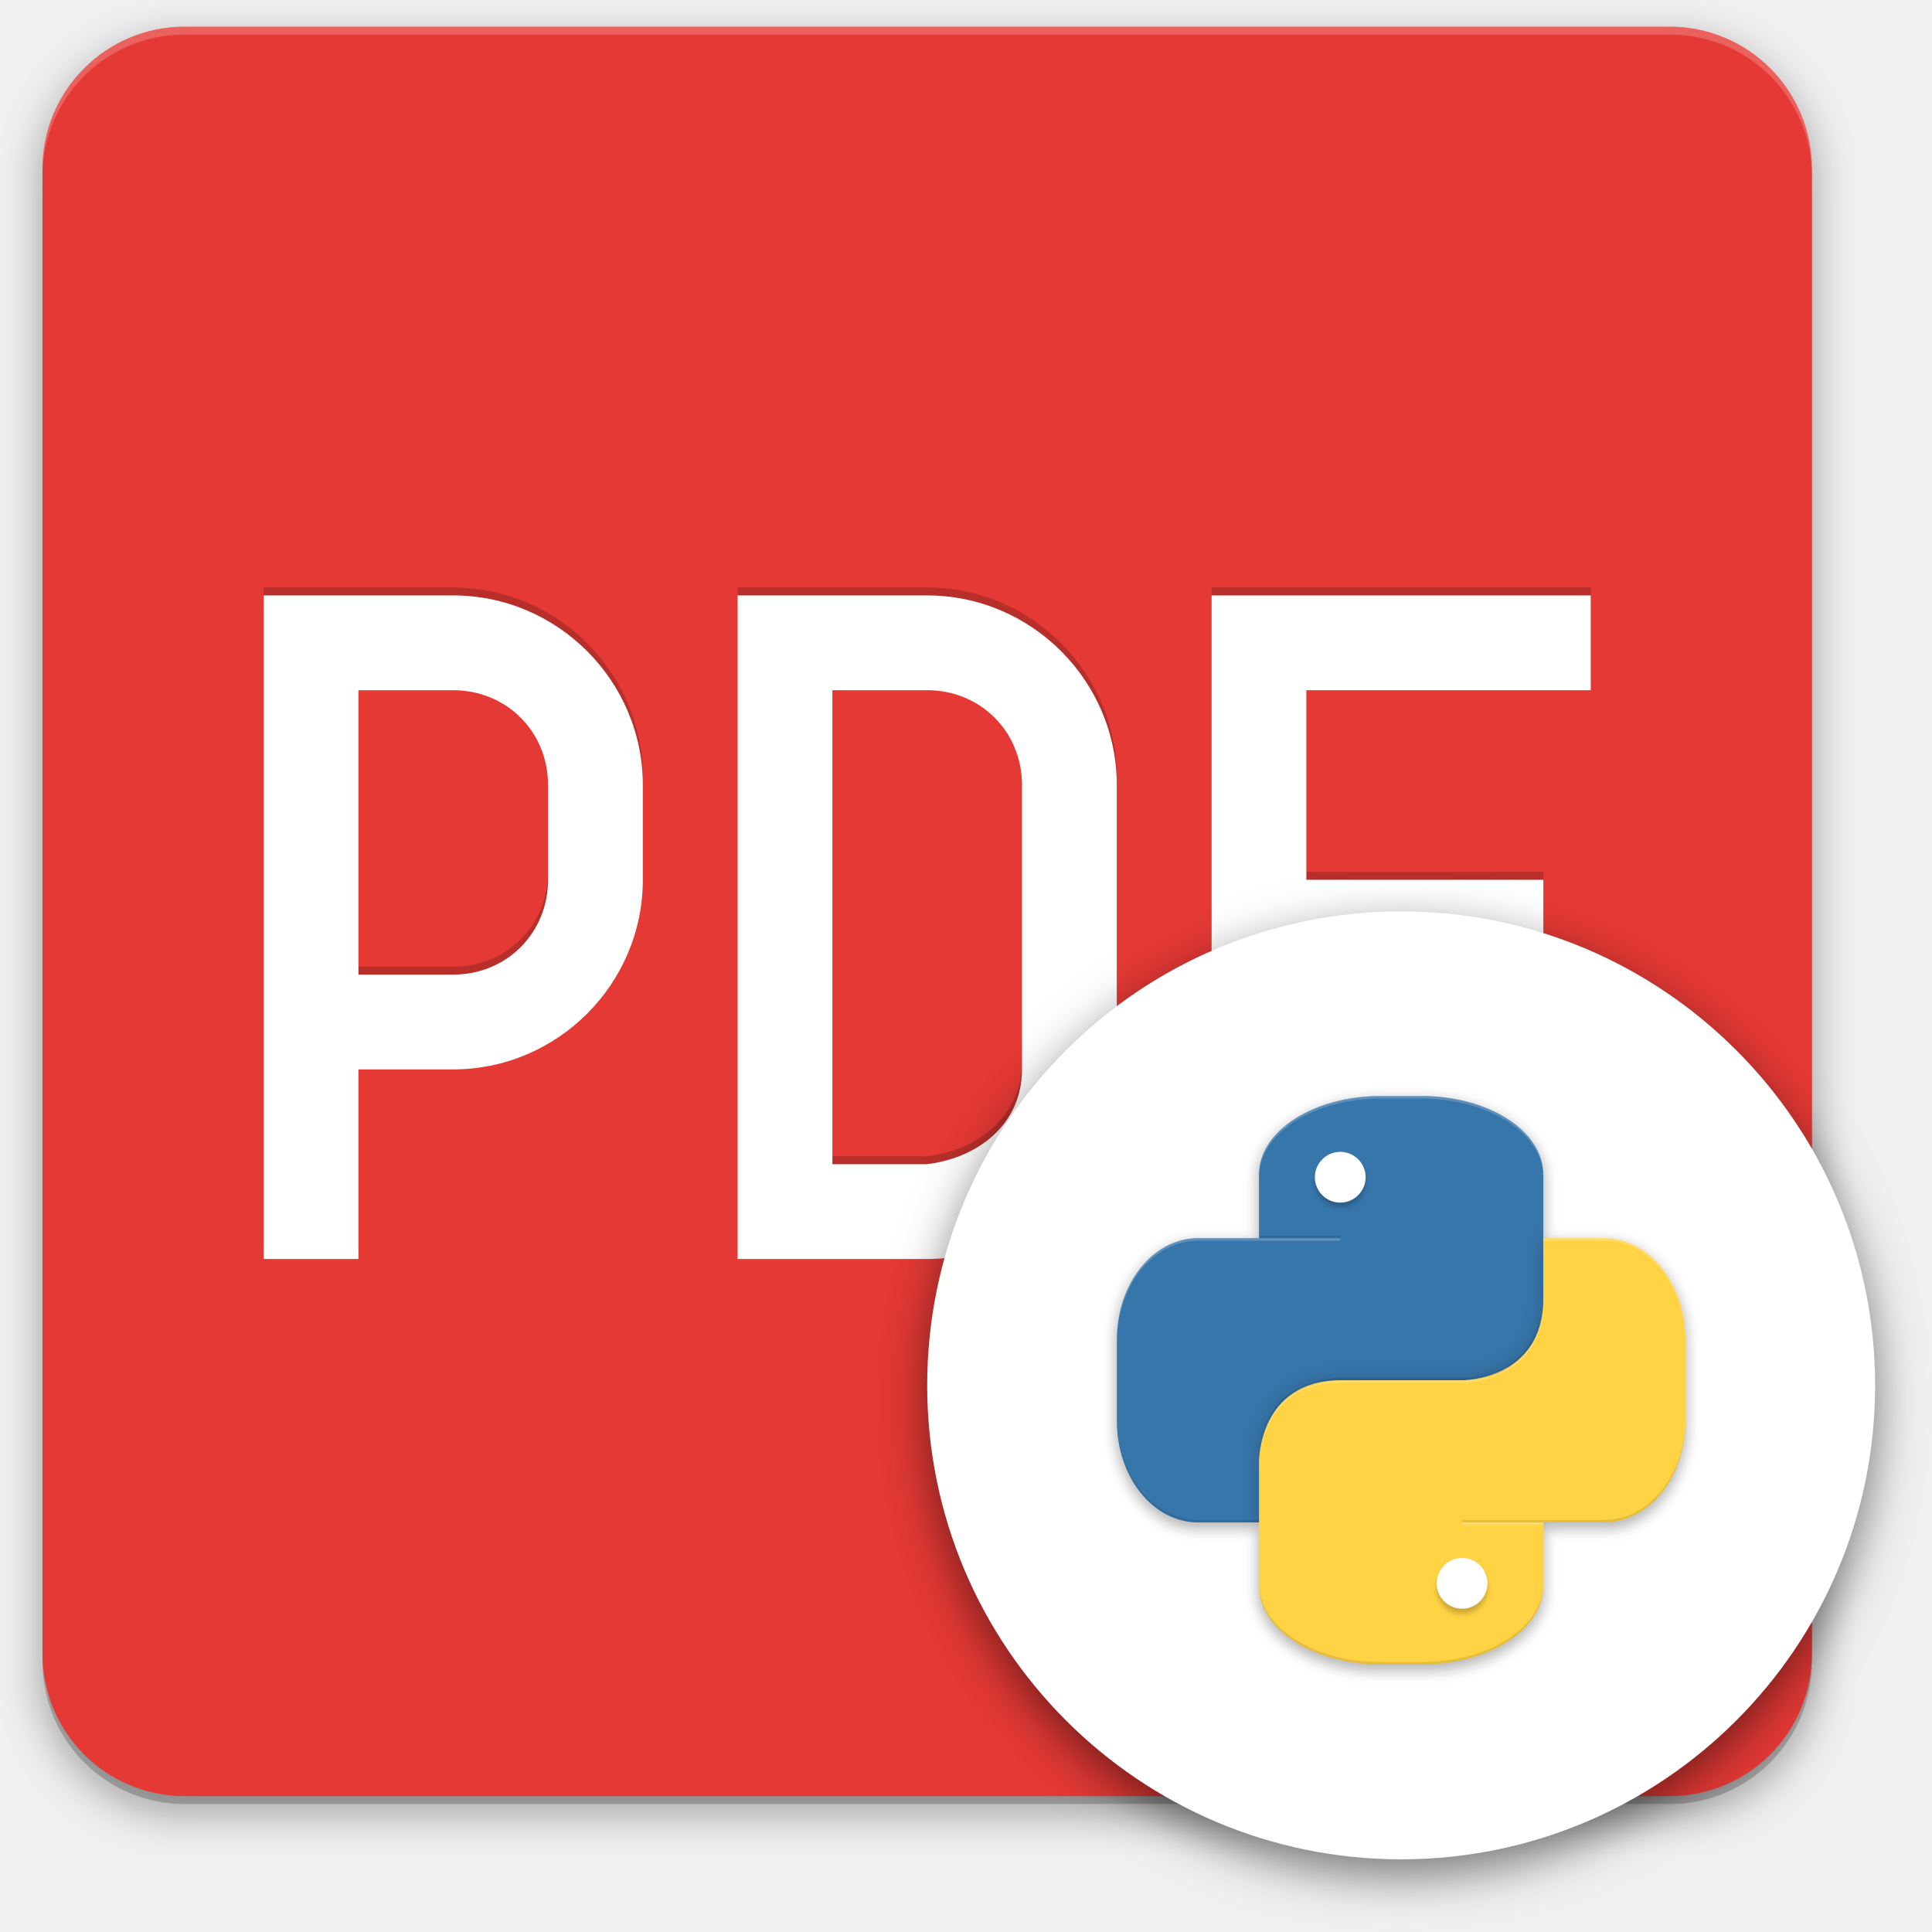
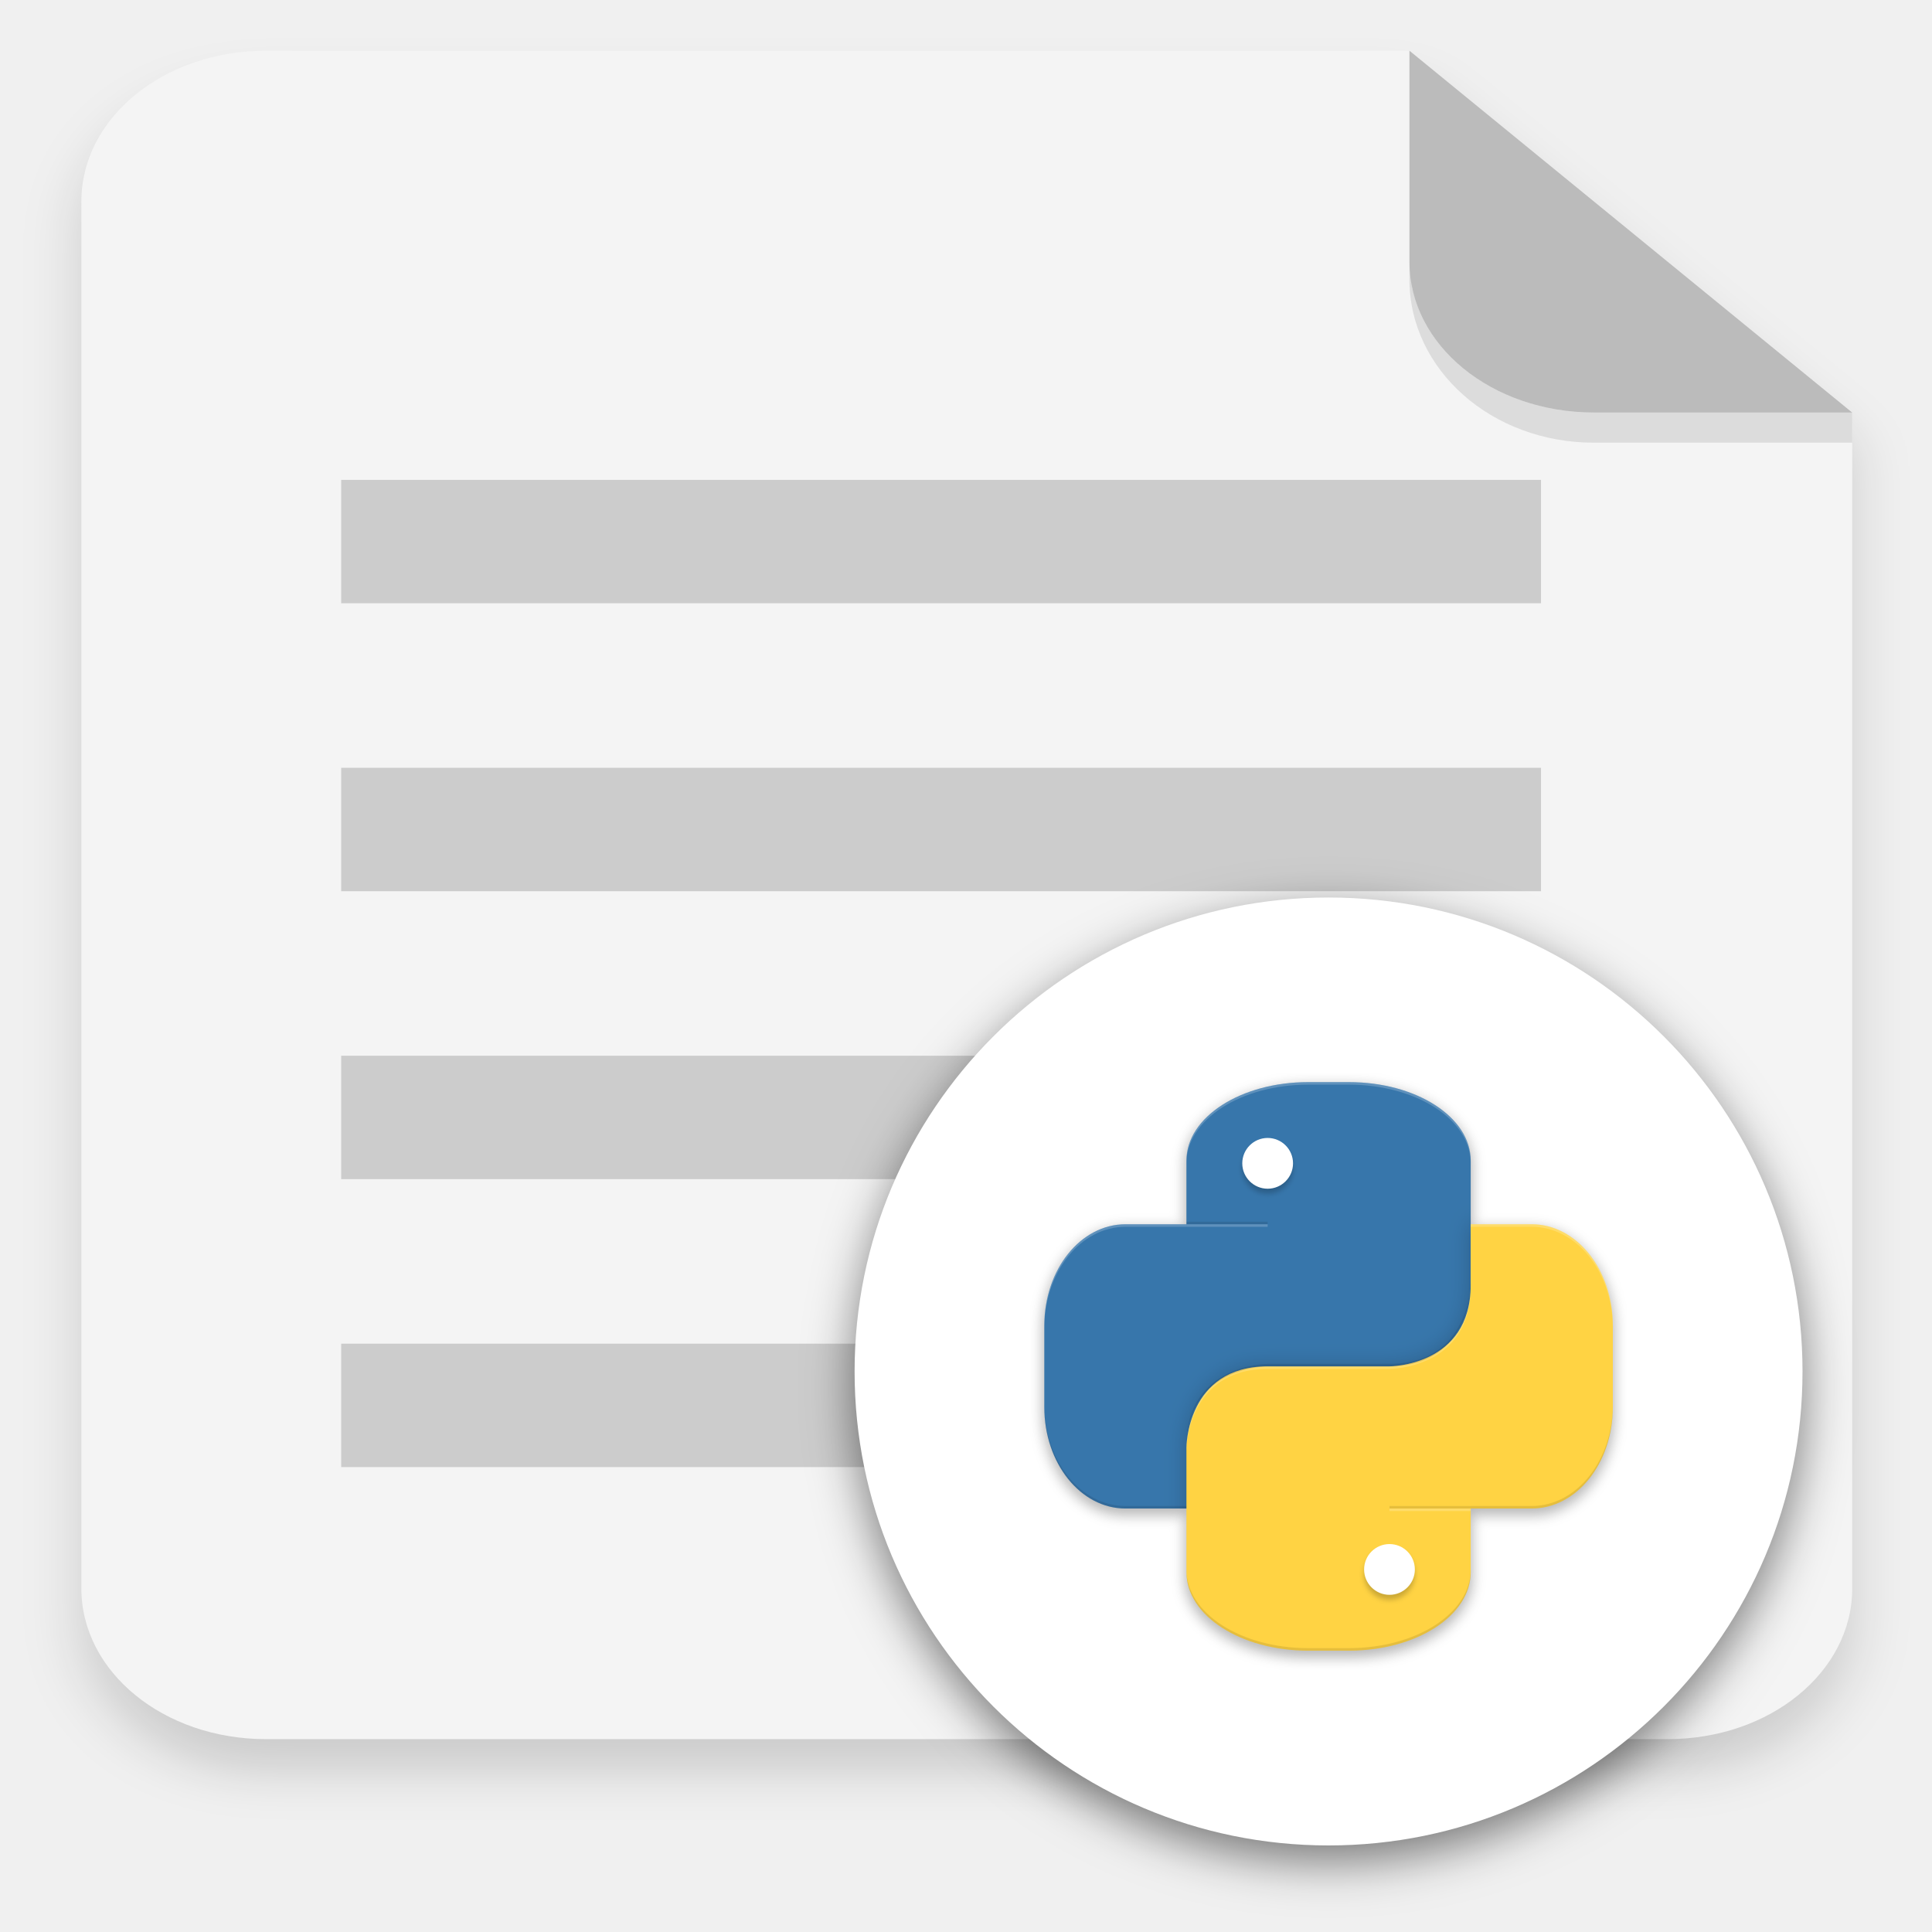
- <svg xmlns="http://www.w3.org/2000/svg" id="svg1853" version="1.0" enable-background="new" height="64" width="64">
+ <svg xmlns="http://www.w3.org/2000/svg" width="64" height="64" enable-background="new" version="1.0" id="svg1853">
  <defs id="defs1817">
-     <filter color-interpolation-filters="sRGB" height="1.048" width="1.048" y="-0.024" x="-0.024" id="a">
-       <feGaussianBlur id="feGaussianBlur1811" stdDeviation="4.48" />
+     <filter id="a" x="-0.024" y="-0.024" width="1.048" height="1.048" color-interpolation-filters="sRGB">
+       <feGaussianBlur stdDeviation="4.48" id="feGaussianBlur1811" />
    </filter>
-     <filter color-interpolation-filters="sRGB" height="1.12" width="1.12" y="-0.06" x="-0.06" id="b">
-       <feGaussianBlur id="feGaussianBlur1814" stdDeviation="6" />
+     <filter id="b" x="-0.06" y="-0.06" width="1.12" height="1.12" color-interpolation-filters="sRGB">
+       <feGaussianBlur stdDeviation="6" id="feGaussianBlur1814" />
    </filter>
-     <filter id="a-3" x="-0.024" y="-0.024" width="1.048" height="1.048" color-interpolation-filters="sRGB">
-       <feGaussianBlur stdDeviation="4.48" id="feGaussianBlur1980" />
+     <filter color-interpolation-filters="sRGB" height="1.048" width="1.048" y="-0.024" x="-0.024" id="a-3">
+       <feGaussianBlur id="feGaussianBlur1980" stdDeviation="4.48" />
    </filter>
-     <filter id="filter2618" x="-0.024" y="-0.024" width="1.048" height="1.048" color-interpolation-filters="sRGB">
-       <feGaussianBlur stdDeviation="4.48" id="feGaussianBlur2616" />
+     <filter color-interpolation-filters="sRGB" height="1.048" width="1.048" y="-0.024" x="-0.024" id="filter2618">
+       <feGaussianBlur id="feGaussianBlur2616" stdDeviation="4.48" />
    </filter>
    <clipPath id="e">
-       <path d="m 448,-196 c -53.184,0 -96,27.589 -96,61.857 V -84 h -48 c -35.456,0 -64,35.68 -64,80 v 64 c 0,44.32 28.544,80 64,80 h 272 v -274.14 c 0,-34.269 -42.816,-61.857 -96,-61.857 z" fill="#3776ab" id="path1986" />
+       <path id="path1986" fill="#3776ab" d="m 448,-196 c -53.184,0 -96,27.589 -96,61.857 V -84 h -48 c -35.456,0 -64,35.68 -64,80 v 64 c 0,44.32 28.544,80 64,80 h 272 v -274.14 c 0,-34.269 -42.816,-61.857 -96,-61.857 z" />
    </clipPath>
-     <filter id="d" x="-0.06" y="-0.06" width="1.12" height="1.12" color-interpolation-filters="sRGB">
-       <feGaussianBlur stdDeviation="8.4" id="feGaussianBlur1983" />
+     <filter color-interpolation-filters="sRGB" height="1.12" width="1.12" y="-0.06" x="-0.06" id="d">
+       <feGaussianBlur id="feGaussianBlur1983" stdDeviation="8.4" />
    </filter>
-     <filter id="c" x="-0.12" y="-0.12" width="1.24" height="1.24" color-interpolation-filters="sRGB">
-       <feGaussianBlur stdDeviation="2" id="feGaussianBlur1989" />
+     <filter color-interpolation-filters="sRGB" height="1.24" width="1.24" y="-0.12" x="-0.12" id="c">
+       <feGaussianBlur id="feGaussianBlur1989" stdDeviation="2" />
    </filter>
-     <filter id="b-6" x="-0.12" y="-0.12" width="1.24" height="1.24" color-interpolation-filters="sRGB">
-       <feGaussianBlur stdDeviation="2" id="feGaussianBlur1992" />
+     <filter color-interpolation-filters="sRGB" height="1.24" width="1.24" y="-0.12" x="-0.12" id="b-6">
+       <feGaussianBlur id="feGaussianBlur1992" stdDeviation="2" />
+     </filter>
+     <filter id="a-36" x="-0.039" y="-0.033" width="1.078" height="1.067" color-interpolation-filters="sRGB">
+       <feGaussianBlur stdDeviation="0.206" id="feGaussianBlur2" />
    </filter>
  </defs>
-   <g id="g917" transform="matrix(0.1308387,0,0,0.1308387,-2.780062,-3.14641)">
-     <rect transform="matrix(0,-1,-1,0,-208,226.8)" x="-256" y="-688" width="448" height="448" rx="36" ry="36" enable-background="new" filter="url(#a)" opacity="0.2" id="rect1819" />
-     <rect transform="matrix(0,-1,-1,0,0,0)" x="-480.8" y="-480" width="448" height="448" rx="36" ry="36" enable-background="new" opacity="0.2" id="rect1821" />
-     <rect transform="matrix(0,-1,-1,0,-208,226.8)" x="-256" y="-688" width="448" height="448" rx="36" ry="36" enable-background="new" filter="url(#a)" opacity="0.1" stroke="#000000" stroke-width="8" id="rect1823" />
-     <rect transform="matrix(0,-1,-1,0,0,0)" x="-478.8" y="-480" width="448" height="448" rx="36" ry="36" enable-background="new" fill="#e53935" id="rect1825" />
-     <path d="m 68,30.8 c -19.944,0 -36,16.056 -36,36 v 2 c 0,-19.944 16.056,-36 36,-36 h 376 c 19.944,0 36,16.056 36,36 v -2 c 0,-19.944 -16.056,-36 -36,-36 z" enable-background="new" fill="#ffffff" opacity="0.2" id="path1827" />
-     <path d="m 88,172.8 v 168 h 24 v -48 h 24 c 26.384,0 48,-21.616 48,-48 v -24 c 0,-26.384 -21.616,-48 -48,-48 z m 24,24 h 24 c 13.504,0 24,10.496 24,24 v 24 c 0,13.504 -10.496,24 -24,24 h -24 z" enable-background="new" opacity="0.2" id="path1829" />
-     <path d="m 328,340.8 h 24 v -72 h 60 v -24 h -60 v -48 h 72 v -24 h -96 z" enable-background="new" opacity="0.2" id="path1831" />
-     <path d="m 208,172.8 v 168 h 48 c 26.384,0 48,-21.616 48,-48 v -72 c 0,-26.384 -21.616,-48 -48,-48 z m 24,24 h 24 c 13.504,0 24,10.496 24,24 v 72 c 0,13.504 -10.601,22.325 -24,24 h -24 z" enable-background="new" opacity="0.2" id="path1833" />
-     <g fill="#ffffff" id="g1841" transform="translate(-208,226.8)">
-       <path d="m 296,-52 v 168 h 24 V 68 h 24 c 26.384,0 48,-21.616 48,-48 V -4 c 0,-26.384 -21.616,-48 -48,-48 z m 24,24 h 24 c 13.504,0 24,10.496 24,24 v 24 c 0,13.504 -10.496,24 -24,24 h -24 z" enable-background="new" id="path1835" />
-       <path d="m 536,116 h 24 V 44 h 60 V 20 h -60 v -48 h 72 v -24 h -96 z" enable-background="new" id="path1837" />
-       <path d="m 416,-52 v 168 h 48 c 26.384,0 48,-21.616 48,-48 V -4 c 0,-26.384 -21.616,-48 -48,-48 z m 24,24 h 24 c 13.504,0 24,10.496 24,24 v 72 c 0,13.504 -10.601,22.325 -24,24 h -24 z" enable-background="new" id="path1839" />
+   <g id="g866" transform="matrix(1.222133,0,0,1.183792,-7.082133,-13.62453)">
+     <path id="path7" style="paint-order:stroke fill markers;filter:url(#a-36)" stroke-width="0.265" opacity="0.15" filter="url(#a)" fill-rule="evenodd" d="m 3.439,1.354 c -0.733,0 -1.323,0.59 -1.323,1.323 v 12.171 c 0,0.733 0.59,1.323 1.323,1.323 h 10.054 c 0.733,0 1.323,-0.59 1.323,-1.323 V 4.529 l -3.175,-3.175 z" transform="matrix(3.7796,0,0,3.188772,0,9.554345)" />
+     <g id="g13" fill-rule="evenodd" transform="matrix(3.7796,0,0,3.188772,0,9.554345)">
+       <path id="path9" style="paint-order:stroke fill markers" fill="#f4f4f4" d="M 13,4 C 10.23,4 8,6.23 8,9 v 46 c 0,2.77 2.23,5 5,5 h 38 c 2.77,0 5,-2.23 5,-5 V 16 L 44,4 Z" transform="scale(0.26458)" />
+       <path id="path11" style="paint-order:stroke fill markers" fill="#bbbbbb" d="M 14.816,4.233 11.641,1.058 v 1.852 c 0,0.733 0.59,1.323 1.323,1.323 z" />
    </g>
-     <circle transform="matrix(-1,0,0,1,-208,226.8)" cx="-584" cy="152" r="120" enable-background="new" filter="url(#b)" opacity="0.5" id="circle1843" />
-     <circle transform="scale(-1,1)" cx="-376" cy="374.8" r="120" enable-background="new" fill="#30a7c0" id="circle1845" style="fill:#ffffff;fill-opacity:1" />
-     <g id="g2740" transform="matrix(0.3213118,0,0,0.3213118,250.4345,161.4526)">
-       <g transform="translate(134.7902,615.9887)" id="g2037">
+     <g transform="matrix(1,0,0,1.153657,-1.046563,-0.5087248)" id="g855">
+       <g transform="matrix(1.161488,0,0,0.9977421,-4.817538,2.102266)" fill="#cccccc" id="g23">
+         <rect x="18" y="20" width="28" height="3" rx="0" ry="0" style="paint-order:markers stroke fill" id="rect15" />
+         <rect x="18" y="27" width="28" height="3" rx="0" ry="0" style="paint-order:markers stroke fill" id="rect17" />
+         <rect x="18" y="34" width="28" height="3" rx="0" ry="0" style="paint-order:markers stroke fill" id="rect19" />
+         <rect x="18" y="41" width="28" height="3" rx="0" ry="0" style="paint-order:markers stroke fill" id="rect21" />
+       </g>
+     </g>
+     <path id="path21" style="paint-order:stroke fill markers" stroke-width="3.613" opacity="0.1" fill-rule="evenodd" d="m 43.998,18.835 v 0.493 c 0,2.532 2.23,4.569 5,4.569 h 7 l 5.37e-4,-0.844 -7,1.59e-4 c -2.77,6.3e-5 -5,-1.881 -5,-4.218 z" />
+   </g>
+   <g transform="translate(-2.404768,-0.4602282)" id="g970">
+     <circle id="circle1843" opacity="0.5" filter="url(#b)" enable-background="new" r="120" cy="152" cx="-584" transform="matrix(-0.1308387,0,0,0.1308387,-29.99451,26.5278)" />
+     <circle style="fill:#ffffff;fill-opacity:1;stroke-width:0.131" id="circle1845" fill="#30a7c0" enable-background="new" r="15.701" cy="45.892" cx="-46.415" transform="scale(-1,1)" />
+     <g transform="matrix(0.04204001,0,0,0.04204001,29.98646,17.97783)" id="g2740">
+       <g id="g2037" transform="translate(134.7902,615.9887)">
        <g id="g2035">
-           <g transform="translate(-208,16)" id="g2033">
-             <path d="m 448,-192 c -53.184,0 -96,27.589 -96,61.857 V -80 h -48 c -35.456,0 -64,35.68 -64,80 v 64 c 0,44.32 28.544,80 64,80 h 48 v 50.143 C 352,228.412 394.816,256 448,256 h 32 c 53.184,0 96,-27.589 96,-61.857 V 144 h 48 c 35.456,0 64,-35.68 64,-80 V 0 c 0,-44.32 -28.544,-80 -64,-80 h -48 v -50.143 C 576,-164.412 533.184,-192 480,-192 Z" filter="url(#a)" opacity="0.1" stroke="#000000" stroke-linecap="round" stroke-linejoin="round" stroke-width="8" id="path1997" style="filter:url(#a-3)" />
-             <path d="m 448,-192 c -53.184,0 -96,27.589 -96,61.857 V -80 h -48 c -35.456,0 -64,35.68 -64,80 v 64 c 0,44.32 28.544,80 64,80 h 48 v 50.143 C 352,228.412 394.816,256 448,256 h 32 c 53.184,0 96,-27.589 96,-61.857 V 144 h 48 c 35.456,0 64,-35.68 64,-80 V 0 c 0,-44.32 -28.544,-80 -64,-80 h -48 v -50.143 C 576,-164.412 533.184,-192 480,-192 Z" filter="url(#a)" opacity="0.2" id="path1999" style="filter:url(#a-3)" />
-             <path transform="translate(0,-244)" d="m 448,48 c -53.184,0 -96,27.589 -96,61.857 V 160 h -48 c -35.456,0 -64,35.68 -64,80 v 64 c 0,44.32 28.544,80 64,80 H 576 V 109.86 C 576,75.591 533.184,48.003 480,48.003 Z" fill="#3776ab" id="path2001" />
-             <path d="m 480,252 c 53.184,0 96,-27.589 96,-61.857 V 140 h 48 c 35.456,0 64,-35.68 64,-80 V -4 c 0,-44.32 -28.544,-80 -64,-80 h -48 v 48 c 0,64 -64,64 -64,64 h -96 c -64,0 -64,64 -64,64 v 98.143 C 352,224.412 394.816,252 448,252 Z" clip-path="url(#e)" filter="url(#d)" opacity="0.2" id="path2003" />
-             <path d="m 480,252 c 53.184,0 96,-27.589 96,-61.857 V 140 h 48 c 35.456,0 64,-35.68 64,-80 V -4 c 0,-44.32 -28.544,-80 -64,-80 h -48 v 48 c 0,64 -64,64 -64,64 h -96 c -64,0 -64,64 -64,64 v 98.143 C 352,224.412 394.816,252 448,252 Z" fill="#ffd343" id="path2005" />
-             <path transform="translate(0,-244)" d="m 576,160 v 2 h 48 c 35.456,0 64,35.68 64,80 v -2 c 0,-44.32 -28.544,-80 -64,-80 z m 0,48 c 0,64 -64,64 -64,64 h -96 c -64,0 -64,64 -64,64 v 2 c 0,0 0,-64 64,-64 h 96 c 0,0 64,0 64,-64 z" fill="#ffffff" opacity="0.2" id="path2007" />
-             <circle cx="416" cy="-128" r="20" color="#000000" enable-background="accumulate" filter="url(#c)" opacity="0.2" id="circle2009" />
-             <path transform="translate(0,-244)" d="m 448,48 c -53.184,0 -96,27.589 -96,61.857 v 2 C 352,77.588 394.816,50 448,50 h 32 c 53.184,0 96,27.589 96,61.857 v -2 C 576,75.588 533.184,48 480,48 Z M 304,160 c -35.456,0 -64,35.68 -64,80 v 2 c 0,-44.32 28.544,-80 64,-80 h 48 v -2 z" fill="#ffffff" opacity="0.2" id="path2011" />
+           <g id="g2033" transform="translate(-208,16)">
+             <path style="filter:url(#a-3)" id="path1997" stroke-width="8" stroke-linejoin="round" stroke-linecap="round" stroke="#000000" opacity="0.1" filter="url(#a)" d="m 448,-192 c -53.184,0 -96,27.589 -96,61.857 V -80 h -48 c -35.456,0 -64,35.68 -64,80 v 64 c 0,44.32 28.544,80 64,80 h 48 v 50.143 C 352,228.412 394.816,256 448,256 h 32 c 53.184,0 96,-27.589 96,-61.857 V 144 h 48 c 35.456,0 64,-35.68 64,-80 V 0 c 0,-44.32 -28.544,-80 -64,-80 h -48 v -50.143 C 576,-164.412 533.184,-192 480,-192 Z" />
+             <path style="filter:url(#a-3)" id="path1999" opacity="0.2" filter="url(#a)" d="m 448,-192 c -53.184,0 -96,27.589 -96,61.857 V -80 h -48 c -35.456,0 -64,35.68 -64,80 v 64 c 0,44.32 28.544,80 64,80 h 48 v 50.143 C 352,228.412 394.816,256 448,256 h 32 c 53.184,0 96,-27.589 96,-61.857 V 144 h 48 c 35.456,0 64,-35.68 64,-80 V 0 c 0,-44.32 -28.544,-80 -64,-80 h -48 v -50.143 C 576,-164.412 533.184,-192 480,-192 Z" />
+             <path id="path2001" fill="#3776ab" d="m 448,48 c -53.184,0 -96,27.589 -96,61.857 V 160 h -48 c -35.456,0 -64,35.68 -64,80 v 64 c 0,44.32 28.544,80 64,80 H 576 V 109.86 C 576,75.591 533.184,48.003 480,48.003 Z" transform="translate(0,-244)" />
+             <path id="path2003" opacity="0.2" filter="url(#d)" clip-path="url(#e)" d="m 480,252 c 53.184,0 96,-27.589 96,-61.857 V 140 h 48 c 35.456,0 64,-35.68 64,-80 V -4 c 0,-44.32 -28.544,-80 -64,-80 h -48 v 48 c 0,64 -64,64 -64,64 h -96 c -64,0 -64,64 -64,64 v 98.143 C 352,224.412 394.816,252 448,252 Z" />
+             <path id="path2005" fill="#ffd343" d="m 480,252 c 53.184,0 96,-27.589 96,-61.857 V 140 h 48 c 35.456,0 64,-35.68 64,-80 V -4 c 0,-44.32 -28.544,-80 -64,-80 h -48 v 48 c 0,64 -64,64 -64,64 h -96 c -64,0 -64,64 -64,64 v 98.143 C 352,224.412 394.816,252 448,252 Z" />
+             <path id="path2007" opacity="0.2" fill="#ffffff" d="m 576,160 v 2 h 48 c 35.456,0 64,35.68 64,80 v -2 c 0,-44.32 -28.544,-80 -64,-80 z m 0,48 c 0,64 -64,64 -64,64 h -96 c -64,0 -64,64 -64,64 v 2 c 0,0 0,-64 64,-64 h 96 c 0,0 64,0 64,-64 z" transform="translate(0,-244)" />
+             <circle id="circle2009" opacity="0.2" filter="url(#c)" enable-background="accumulate" color="#000000" r="20" cy="-128" cx="416" />
+             <path id="path2011" opacity="0.2" fill="#ffffff" d="m 448,48 c -53.184,0 -96,27.589 -96,61.857 v 2 C 352,77.588 394.816,50 448,50 h 32 c 53.184,0 96,27.589 96,61.857 v -2 C 576,75.588 533.184,48 480,48 Z M 304,160 c -35.456,0 -64,35.68 -64,80 v 2 c 0,-44.32 28.544,-80 64,-80 h 48 v -2 z" transform="translate(0,-244)" />
            <g id="g2019">
-               <circle cx="416" cy="-132" r="20" color="#000000" enable-background="accumulate" fill="#ffffff" id="circle2013" />
-               <circle transform="scale(-1)" cx="-512" cy="-192" r="20" color="#000000" enable-background="accumulate" filter="url(#b)" opacity="0.2" id="circle2015" style="filter:url(#b-6)" />
-               <circle transform="scale(-1)" cx="-512" cy="-188" r="20" color="#000000" enable-background="accumulate" fill="#ffffff" id="circle2017" />
+               <circle id="circle2013" fill="#ffffff" enable-background="accumulate" color="#000000" r="20" cy="-132" cx="416" />
+               <circle style="filter:url(#b-6)" id="circle2015" opacity="0.2" filter="url(#b)" enable-background="accumulate" color="#000000" r="20" cy="-192" cx="-512" transform="scale(-1)" />
+               <circle id="circle2017" fill="#ffffff" enable-background="accumulate" color="#000000" r="20" cy="-188" cx="-512" transform="scale(-1)" />
            </g>
-             <rect x="352" y="-86" width="64" height="2" opacity="0.1" id="rect2021" />
-             <rect x="352" y="-84" width="64" height="2" fill="#ffffff" opacity="0.2" id="rect2023" />
-             <rect x="512" y="138" width="64" height="2" opacity="0.1" id="rect2025" />
-             <rect x="512" y="140" width="64" height="2" fill="#ffffff" opacity="0.2" id="rect2027" />
-             <path d="m 352,140 v -2 h -48 c -35.456,0 -64,-35.68 -64,-80 v 2 c 0,44.32 28.544,80 64,80 z m 0,-48 c 0,-64 64,-64 64,-64 h 96 c 64,0 64,-64 64,-64 v -2 c 0,0 0,64 -64,64 h -96 c 0,0 -64,0 -64,64 z" opacity="0.1" id="path2029" />
-             <path d="m 480,252 c 53.184,0 96,-27.589 96,-61.857 v -2 C 576,222.412 533.184,250 480,250 h -32 c -53.184,0 -96,-27.589 -96,-61.857 v 2 C 352,224.412 394.816,252 448,252 Z M 624,140 c 35.456,0 64,-35.68 64,-80 v -2 c 0,44.32 -28.544,80 -64,80 h -48 v 2 z" opacity="0.1" id="path2031" />
+             <rect id="rect2021" opacity="0.1" height="2" width="64" y="-86" x="352" />
+             <rect id="rect2023" opacity="0.2" fill="#ffffff" height="2" width="64" y="-84" x="352" />
+             <rect id="rect2025" opacity="0.1" height="2" width="64" y="138" x="512" />
+             <rect id="rect2027" opacity="0.2" fill="#ffffff" height="2" width="64" y="140" x="512" />
+             <path id="path2029" opacity="0.1" d="m 352,140 v -2 h -48 c -35.456,0 -64,-35.68 -64,-80 v 2 c 0,44.32 28.544,80 64,80 z m 0,-48 c 0,-64 64,-64 64,-64 h 96 c 64,0 64,-64 64,-64 v -2 c 0,0 0,64 -64,64 h -96 c 0,0 -64,0 -64,64 z" />
+             <path id="path2031" opacity="0.1" d="m 480,252 c 53.184,0 96,-27.589 96,-61.857 v -2 C 576,222.412 533.184,250 480,250 h -32 c -53.184,0 -96,-27.589 -96,-61.857 v 2 C 352,224.412 394.816,252 448,252 Z M 624,140 c 35.456,0 64,-35.68 64,-80 v -2 c 0,44.32 -28.544,80 -64,80 h -48 v 2 z" />
          </g>
        </g>
      </g>
    </g>
  </g>
</svg>
